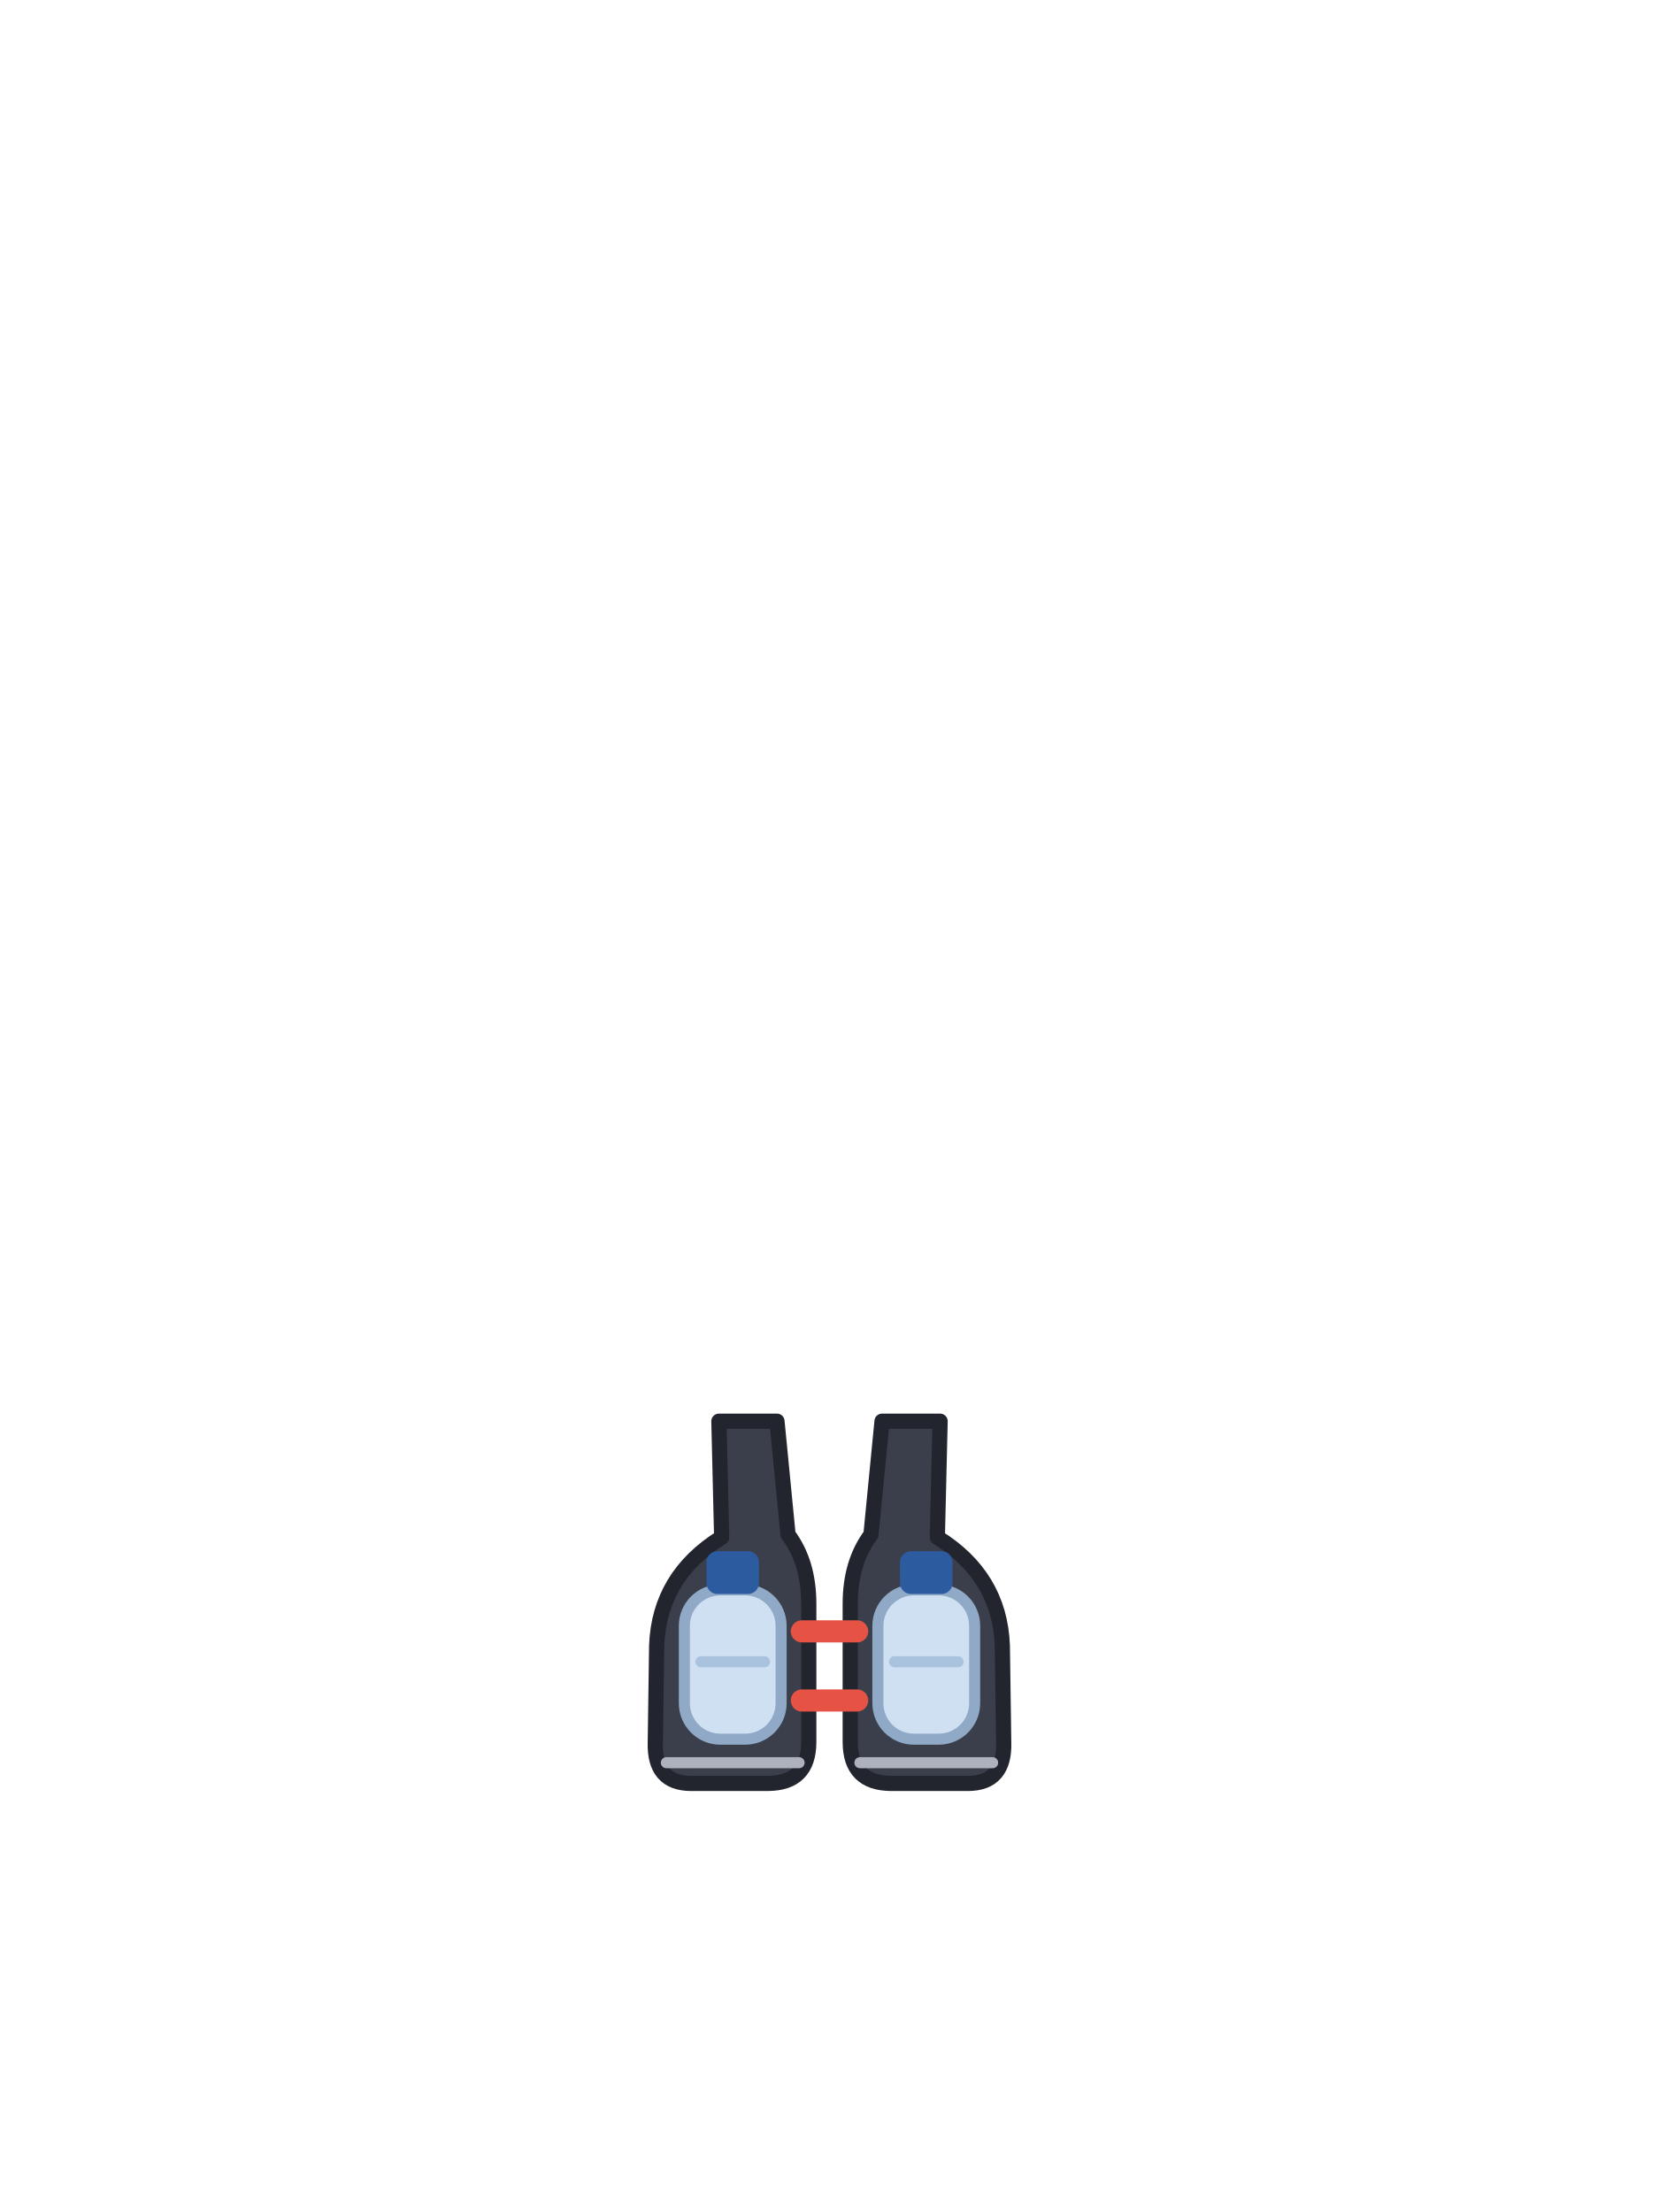
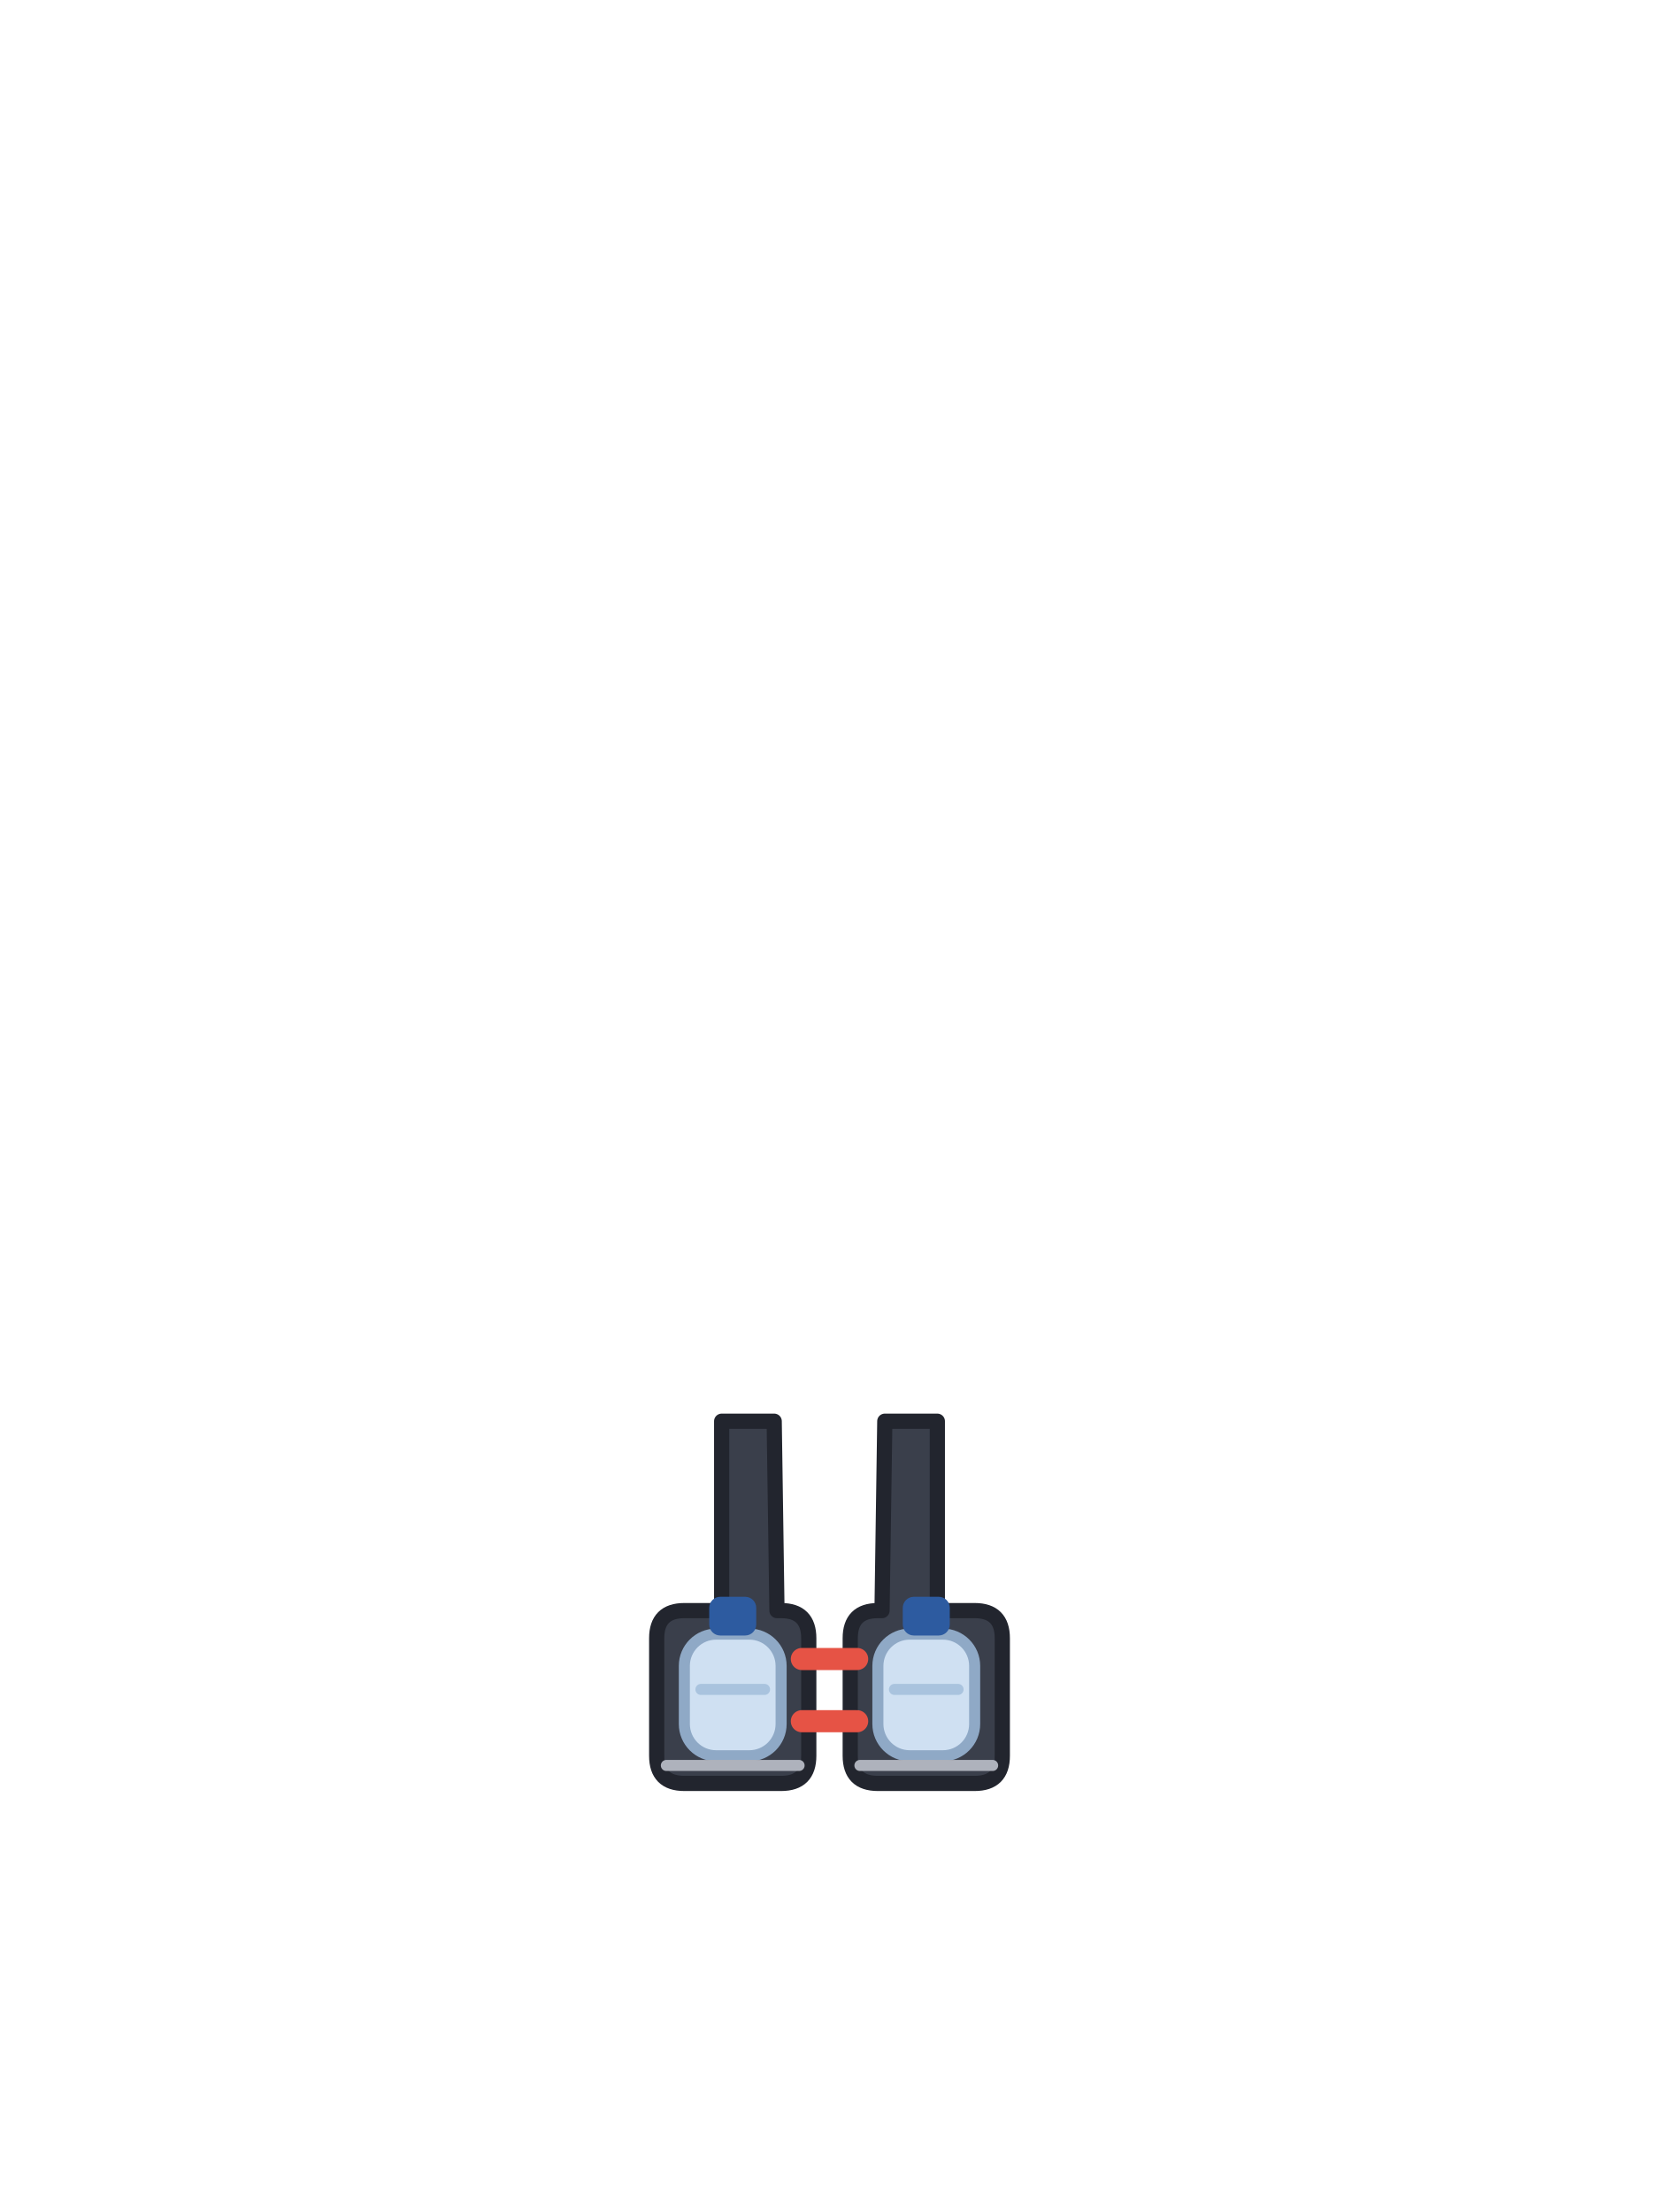
<svg xmlns="http://www.w3.org/2000/svg" viewBox="0 0 240 320">
-   <path d="M 104 205.6 L 112.4 205.6 L 114 222 Q 117 226 117 232 L 117 252 Q 117 258 111 258 L 100 258 Q 94.6 258 94.8 252 L 95 238 Q 95.4 228 104.4 222.4 Z" fill="#3A3F4B" stroke="#22252E" stroke-width="2.2" stroke-linejoin="round" />
-   <rect x="99" y="230" width="14" height="21.6" rx="5.2" fill="#CFE0F2" stroke="#8FA9C6" stroke-width="1.6" />
-   <path d="M 101.4 240.4 L 110.6 240.4" fill="none" stroke="#A9C3DE" stroke-width="1.6" stroke-linecap="round" />
-   <rect x="102.2" y="224.4" width="7.6" height="6.2" rx="1.6" fill="#2D5BA0" />
-   <path d="M 96.4 255 L 115.6 255" fill="none" stroke="#AEB2BC" stroke-width="1.6" stroke-linecap="round" />
-   <path d="M 136 205.6 L 127.6 205.6 L 126 222 Q 123 226 123 232 L 123 252 Q 123 258 129 258 L 140 258 Q 145.4 258 145.2 252 L 145 238 Q 144.6 228 135.6 222.4 Z" fill="#3A3F4B" stroke="#22252E" stroke-width="2.2" stroke-linejoin="round" />
-   <rect x="127" y="230" width="14" height="21.6" rx="5.2" fill="#CFE0F2" stroke="#8FA9C6" stroke-width="1.6" />
-   <path d="M 138.6 240.4 L 129.4 240.4" fill="none" stroke="#A9C3DE" stroke-width="1.6" stroke-linecap="round" />
-   <rect x="130.2" y="224.4" width="7.6" height="6.2" rx="1.6" fill="#2D5BA0" />
-   <path d="M 143.6 255 L 124.4 255" fill="none" stroke="#AEB2BC" stroke-width="1.6" stroke-linecap="round" />
-   <path d="M 116 236 L 124 236 M 116 246 L 124 246" fill="none" stroke="#E65345" stroke-width="3.2" stroke-linecap="round" />
+   <path d="M 104.4 205.6 L 112 205.6 L 112.4 233 L 113 233 Q 117 233 117 237 L 117 254 Q 117 258 113 258 L 99 258 Q 95 258 95 254 L 95 237 Q 95 233 99 233 L 104.4 233 Z" fill="#3A3F4B" stroke="#22252E" stroke-width="2.2" stroke-linejoin="round" />
+   <rect x="99" y="236.4" width="14" height="17.6" rx="4.6" fill="#CFE0F2" stroke="#8FA9C6" stroke-width="1.6" />
+   <path d="M 101.4 244.4 L 110.6 244.4" fill="none" stroke="#A9C3DE" stroke-width="1.6" stroke-linecap="round" />
+   <rect x="102.6" y="231" width="6.8" height="5.6" rx="1.6" fill="#2D5BA0" />
+   <path d="M 96.4 255.4 L 115.6 255.4" fill="none" stroke="#AEB2BC" stroke-width="1.6" stroke-linecap="round" />
+   <path d="M 135.6 205.6 L 128 205.6 L 127.6 233 L 127 233 Q 123 233 123 237 L 123 254 Q 123 258 127 258 L 141 258 Q 145 258 145 254 L 145 237 Q 145 233 141 233 L 135.6 233 Z" fill="#3A3F4B" stroke="#22252E" stroke-width="2.2" stroke-linejoin="round" />
+   <rect x="127" y="236.4" width="14" height="17.6" rx="4.6" fill="#CFE0F2" stroke="#8FA9C6" stroke-width="1.6" />
+   <path d="M 138.6 244.4 L 129.4 244.4" fill="none" stroke="#A9C3DE" stroke-width="1.6" stroke-linecap="round" />
+   <rect x="130.6" y="231" width="6.8" height="5.6" rx="1.6" fill="#2D5BA0" />
+   <path d="M 143.6 255.4 L 124.4 255.4" fill="none" stroke="#AEB2BC" stroke-width="1.6" stroke-linecap="round" />
+   <path d="M 116 240 L 124 240 M 116 249 L 124 249" fill="none" stroke="#E65345" stroke-width="3.2" stroke-linecap="round" />
</svg>
